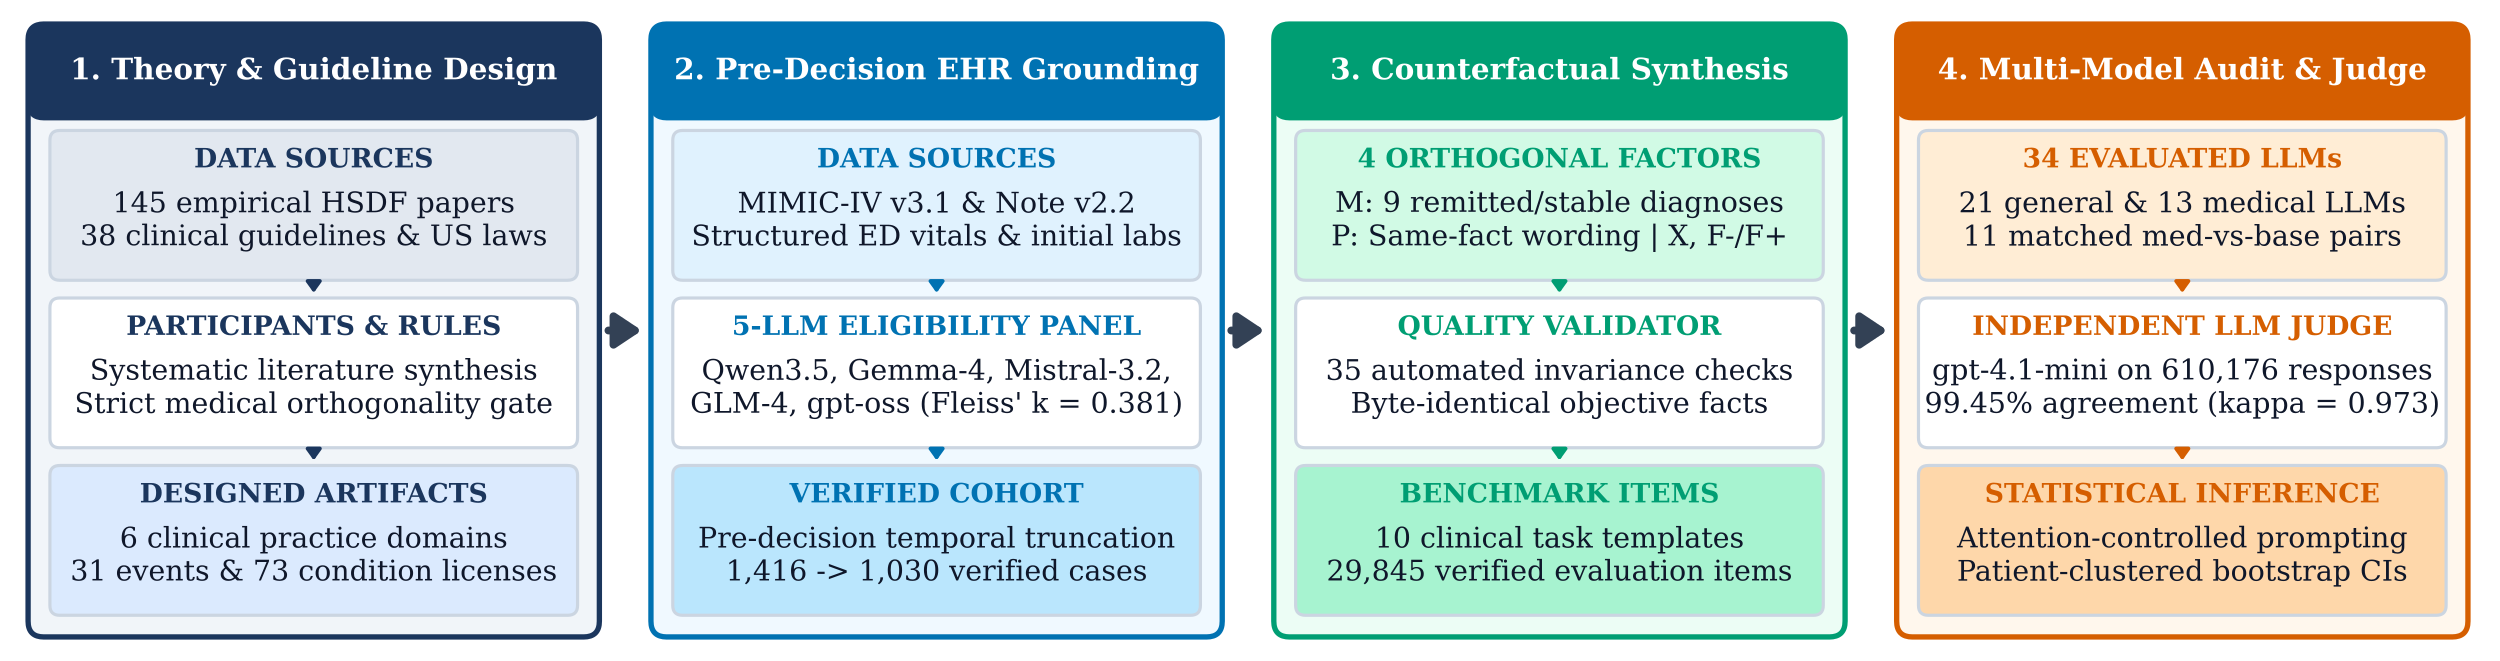
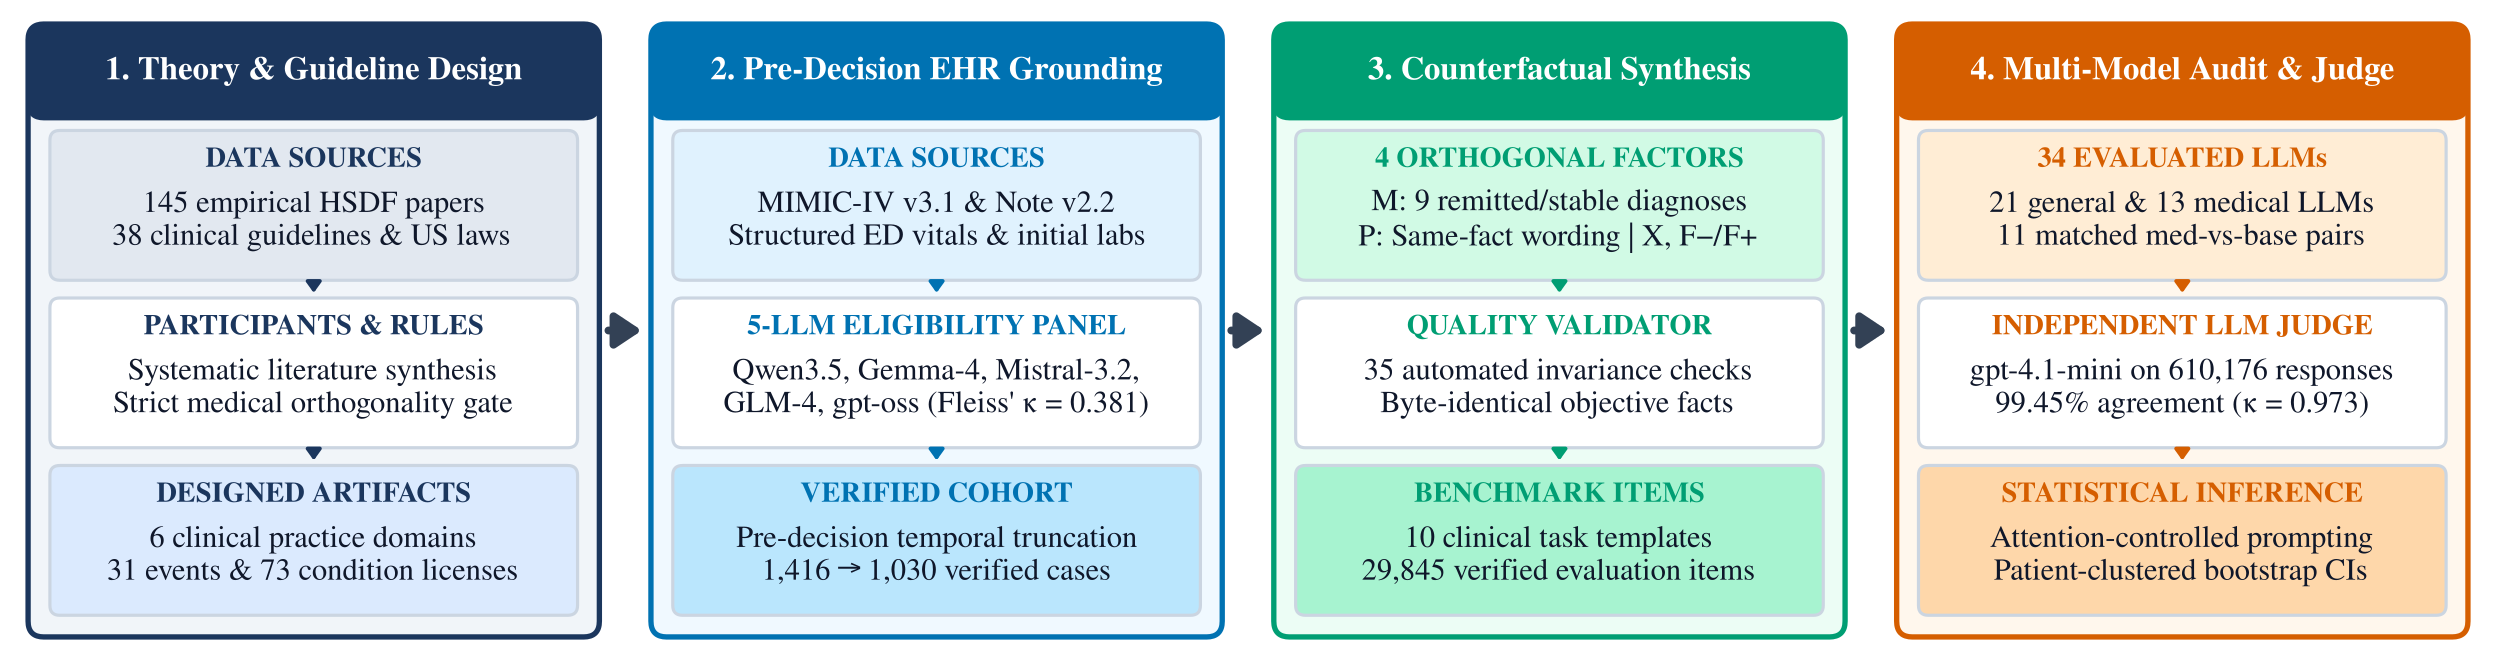
<svg xmlns="http://www.w3.org/2000/svg" width="703.26pt" height="185.94pt" viewBox="0 0 703.26 185.94" version="1.1">
  <defs>
    <style type="text/css">*{stroke-linejoin: round; stroke-linecap: butt}</style>
  </defs>
  <g id="figure_1">
    <g id="patch_1">
      <path d="M 0 185.94  L 703.26 185.94  L 703.26 0  L 0 0  z " style="fill: #ffffff" />
    </g>
    <g id="axes_1">
      <g id="patch_2">
-         <path d="M 12.366 179.179  L 164.142 179.179  Q 168.606 179.179 168.606 174.744  L 168.606 11.196  Q 168.606 6.761 164.142 6.761  L 12.366 6.761  Q 7.902 6.761 7.902 11.196  L 7.902 174.744  Q 7.902 179.179 12.366 179.179  z " clip-path="url(#p5d337032ac)" style="fill: #f1f5f9; stroke: #1b365d; stroke-width: 1.5; stroke-linejoin: miter" />
+         <path d="M 12.366 179.179  L 164.142 179.179  Q 168.606 179.179 168.606 174.744  L 168.606 11.196  Q 168.606 6.761 164.142 6.761  L 12.366 6.761  Q 7.902 6.761 7.902 11.196  L 7.902 174.744  Q 7.902 179.179 12.366 179.179  z " clip-path="url(#pf4daa228f2)" style="fill: #f1f5f9; stroke: #1b365d; stroke-width: 1.5; stroke-linejoin: miter" />
      </g>
      <g id="patch_3">
-         <path d="M 187.578 179.179  L 339.354 179.179  Q 343.818 179.179 343.818 174.744  L 343.818 11.196  Q 343.818 6.761 339.354 6.761  L 187.578 6.761  Q 183.114 6.761 183.114 11.196  L 183.114 174.744  Q 183.114 179.179 187.578 179.179  z " clip-path="url(#p5d337032ac)" style="fill: #f0f9ff; stroke: #0072b2; stroke-width: 1.5; stroke-linejoin: miter" />
+         <path d="M 187.578 179.179  L 339.354 179.179  Q 343.818 179.179 343.818 174.744  L 343.818 11.196  Q 343.818 6.761 339.354 6.761  L 187.578 6.761  Q 183.114 6.761 183.114 11.196  L 183.114 174.744  Q 183.114 179.179 187.578 179.179  z " clip-path="url(#pf4daa228f2)" style="fill: #f0f9ff; stroke: #0072b2; stroke-width: 1.5; stroke-linejoin: miter" />
      </g>
      <g id="patch_4">
-         <path d="M 362.79 179.179  L 514.566 179.179  Q 519.03 179.179 519.03 174.744  L 519.03 11.196  Q 519.03 6.761 514.566 6.761  L 362.79 6.761  Q 358.326 6.761 358.326 11.196  L 358.326 174.744  Q 358.326 179.179 362.79 179.179  z " clip-path="url(#p5d337032ac)" style="fill: #ecfdf5; stroke: #009e73; stroke-width: 1.5; stroke-linejoin: miter" />
+         <path d="M 362.79 179.179  L 514.566 179.179  Q 519.03 179.179 519.03 174.744  L 519.03 11.196  Q 519.03 6.761 514.566 6.761  L 362.79 6.761  Q 358.326 6.761 358.326 11.196  L 358.326 174.744  Q 358.326 179.179 362.79 179.179  z " clip-path="url(#pf4daa228f2)" style="fill: #ecfdf5; stroke: #009e73; stroke-width: 1.5; stroke-linejoin: miter" />
      </g>
      <g id="patch_5">
-         <path d="M 538.002 179.179  L 689.778 179.179  Q 694.242 179.179 694.242 174.744  L 694.242 11.196  Q 694.242 6.761 689.778 6.761  L 538.002 6.761  Q 533.538 6.761 533.538 11.196  L 533.538 174.744  Q 533.538 179.179 538.002 179.179  z " clip-path="url(#p5d337032ac)" style="fill: #fff7ed; stroke: #d55e00; stroke-width: 1.5; stroke-linejoin: miter" />
+         <path d="M 538.002 179.179  L 689.778 179.179  Q 694.242 179.179 694.242 174.744  L 694.242 11.196  Q 694.242 6.761 689.778 6.761  L 538.002 6.761  Q 533.538 6.761 533.538 11.196  L 533.538 174.744  Q 533.538 179.179 538.002 179.179  z " clip-path="url(#pf4daa228f2)" style="fill: #fff7ed; stroke: #d55e00; stroke-width: 1.5; stroke-linejoin: miter" />
      </g>
      <g id="patch_6">
-         <path d="M 12.366 33.372  L 164.142 33.372  Q 168.606 33.372 168.606 28.937  L 168.606 11.196  Q 168.606 6.761 164.142 6.761  L 12.366 6.761  Q 7.902 6.761 7.902 11.196  L 7.902 28.937  Q 7.902 33.372 12.366 33.372  z " clip-path="url(#p5d337032ac)" style="fill: #1b365d; stroke: #1b365d; stroke-linejoin: miter" />
+         <path d="M 12.366 33.372  L 164.142 33.372  Q 168.606 33.372 168.606 28.937  L 168.606 11.196  Q 168.606 6.761 164.142 6.761  L 12.366 6.761  Q 7.902 6.761 7.902 11.196  L 7.902 28.937  Q 7.902 33.372 12.366 33.372  z " clip-path="url(#pf4daa228f2)" style="fill: #1b365d; stroke: #1b365d; stroke-linejoin: miter" />
      </g>
      <g id="patch_7">
-         <path d="M 16.83 78.833  L 159.678 78.833  Q 162.468 78.833 162.468 76.061  L 162.468 39.47  Q 162.468 36.698 159.678 36.698  L 16.83 36.698  Q 14.04 36.698 14.04 39.47  L 14.04 76.061  Q 14.04 78.833 16.83 78.833  z " clip-path="url(#p5d337032ac)" style="fill: #e2e8f0; stroke: #cbd5e1; stroke-width: 0.9; stroke-linejoin: miter" />
+         <path d="M 16.83 78.833  L 159.678 78.833  Q 162.468 78.833 162.468 76.061  L 162.468 39.47  Q 162.468 36.698 159.678 36.698  L 16.83 36.698  Q 14.04 36.698 14.04 39.47  L 14.04 76.061  Q 14.04 78.833 16.83 78.833  z " clip-path="url(#pf4daa228f2)" style="fill: #e2e8f0; stroke: #cbd5e1; stroke-width: 0.9; stroke-linejoin: miter" />
      </g>
      <g id="patch_8">
-         <path d="M 16.83 125.957  L 159.678 125.957  Q 162.468 125.957 162.468 123.185  L 162.468 86.594  Q 162.468 83.822 159.678 83.822  L 16.83 83.822  Q 14.04 83.822 14.04 86.594  L 14.04 123.185  Q 14.04 125.957 16.83 125.957  z " clip-path="url(#p5d337032ac)" style="fill: #ffffff; stroke: #cbd5e1; stroke-width: 0.9; stroke-linejoin: miter" />
+         <path d="M 16.83 125.957  L 159.678 125.957  Q 162.468 125.957 162.468 123.185  L 162.468 86.594  Q 162.468 83.822 159.678 83.822  L 16.83 83.822  Q 14.04 83.822 14.04 86.594  L 14.04 123.185  Q 14.04 125.957 16.83 125.957  z " clip-path="url(#pf4daa228f2)" style="fill: #ffffff; stroke: #cbd5e1; stroke-width: 0.9; stroke-linejoin: miter" />
      </g>
      <g id="patch_9">
-         <path d="M 16.83 173.081  L 159.678 173.081  Q 162.468 173.081 162.468 170.309  L 162.468 133.718  Q 162.468 130.946 159.678 130.946  L 16.83 130.946  Q 14.04 130.946 14.04 133.718  L 14.04 170.309  Q 14.04 173.081 16.83 173.081  z " clip-path="url(#p5d337032ac)" style="fill: #dbeafe; stroke: #cbd5e1; stroke-width: 0.9; stroke-linejoin: miter" />
+         <path d="M 16.83 173.081  L 159.678 173.081  Q 162.468 173.081 162.468 170.309  L 162.468 133.718  Q 162.468 130.946 159.678 130.946  L 16.83 130.946  Q 14.04 130.946 14.04 133.718  L 14.04 170.309  Q 14.04 173.081 16.83 173.081  z " clip-path="url(#pf4daa228f2)" style="fill: #dbeafe; stroke: #cbd5e1; stroke-width: 0.9; stroke-linejoin: miter" />
      </g>
      <g id="patch_10">
-         <path d="M 187.578 33.372  L 339.354 33.372  Q 343.818 33.372 343.818 28.937  L 343.818 11.196  Q 343.818 6.761 339.354 6.761  L 187.578 6.761  Q 183.114 6.761 183.114 11.196  L 183.114 28.937  Q 183.114 33.372 187.578 33.372  z " clip-path="url(#p5d337032ac)" style="fill: #0072b2; stroke: #0072b2; stroke-linejoin: miter" />
+         <path d="M 187.578 33.372  L 339.354 33.372  Q 343.818 33.372 343.818 28.937  L 343.818 11.196  Q 343.818 6.761 339.354 6.761  L 187.578 6.761  Q 183.114 6.761 183.114 11.196  L 183.114 28.937  Q 183.114 33.372 187.578 33.372  z " clip-path="url(#pf4daa228f2)" style="fill: #0072b2; stroke: #0072b2; stroke-linejoin: miter" />
      </g>
      <g id="patch_11">
-         <path d="M 192.042 78.833  L 334.89 78.833  Q 337.68 78.833 337.68 76.061  L 337.68 39.47  Q 337.68 36.698 334.89 36.698  L 192.042 36.698  Q 189.252 36.698 189.252 39.47  L 189.252 76.061  Q 189.252 78.833 192.042 78.833  z " clip-path="url(#p5d337032ac)" style="fill: #e0f2fe; stroke: #cbd5e1; stroke-width: 0.9; stroke-linejoin: miter" />
+         <path d="M 192.042 78.833  L 334.89 78.833  Q 337.68 78.833 337.68 76.061  L 337.68 39.47  Q 337.68 36.698 334.89 36.698  L 192.042 36.698  Q 189.252 36.698 189.252 39.47  L 189.252 76.061  Q 189.252 78.833 192.042 78.833  z " clip-path="url(#pf4daa228f2)" style="fill: #e0f2fe; stroke: #cbd5e1; stroke-width: 0.9; stroke-linejoin: miter" />
      </g>
      <g id="patch_12">
-         <path d="M 192.042 125.957  L 334.89 125.957  Q 337.68 125.957 337.68 123.185  L 337.68 86.594  Q 337.68 83.822 334.89 83.822  L 192.042 83.822  Q 189.252 83.822 189.252 86.594  L 189.252 123.185  Q 189.252 125.957 192.042 125.957  z " clip-path="url(#p5d337032ac)" style="fill: #ffffff; stroke: #cbd5e1; stroke-width: 0.9; stroke-linejoin: miter" />
+         <path d="M 192.042 125.957  L 334.89 125.957  Q 337.68 125.957 337.68 123.185  L 337.68 86.594  Q 337.68 83.822 334.89 83.822  L 192.042 83.822  Q 189.252 83.822 189.252 86.594  L 189.252 123.185  Q 189.252 125.957 192.042 125.957  z " clip-path="url(#pf4daa228f2)" style="fill: #ffffff; stroke: #cbd5e1; stroke-width: 0.9; stroke-linejoin: miter" />
      </g>
      <g id="patch_13">
-         <path d="M 192.042 173.081  L 334.89 173.081  Q 337.68 173.081 337.68 170.309  L 337.68 133.718  Q 337.68 130.946 334.89 130.946  L 192.042 130.946  Q 189.252 130.946 189.252 133.718  L 189.252 170.309  Q 189.252 173.081 192.042 173.081  z " clip-path="url(#p5d337032ac)" style="fill: #bae6fd; stroke: #cbd5e1; stroke-width: 0.9; stroke-linejoin: miter" />
+         <path d="M 192.042 173.081  L 334.89 173.081  Q 337.68 173.081 337.68 170.309  L 337.68 133.718  Q 337.68 130.946 334.89 130.946  L 192.042 130.946  Q 189.252 130.946 189.252 133.718  L 189.252 170.309  Q 189.252 173.081 192.042 173.081  z " clip-path="url(#pf4daa228f2)" style="fill: #bae6fd; stroke: #cbd5e1; stroke-width: 0.9; stroke-linejoin: miter" />
      </g>
      <g id="patch_14">
-         <path d="M 362.79 33.372  L 514.566 33.372  Q 519.03 33.372 519.03 28.937  L 519.03 11.196  Q 519.03 6.761 514.566 6.761  L 362.79 6.761  Q 358.326 6.761 358.326 11.196  L 358.326 28.937  Q 358.326 33.372 362.79 33.372  z " clip-path="url(#p5d337032ac)" style="fill: #009e73; stroke: #009e73; stroke-linejoin: miter" />
+         <path d="M 362.79 33.372  L 514.566 33.372  Q 519.03 33.372 519.03 28.937  L 519.03 11.196  Q 519.03 6.761 514.566 6.761  L 362.79 6.761  Q 358.326 6.761 358.326 11.196  L 358.326 28.937  Q 358.326 33.372 362.79 33.372  z " clip-path="url(#pf4daa228f2)" style="fill: #009e73; stroke: #009e73; stroke-linejoin: miter" />
      </g>
      <g id="patch_15">
-         <path d="M 367.254 78.833  L 510.102 78.833  Q 512.892 78.833 512.892 76.061  L 512.892 39.47  Q 512.892 36.698 510.102 36.698  L 367.254 36.698  Q 364.464 36.698 364.464 39.47  L 364.464 76.061  Q 364.464 78.833 367.254 78.833  z " clip-path="url(#p5d337032ac)" style="fill: #d1fae5; stroke: #cbd5e1; stroke-width: 0.9; stroke-linejoin: miter" />
+         <path d="M 367.254 78.833  L 510.102 78.833  Q 512.892 78.833 512.892 76.061  L 512.892 39.47  Q 512.892 36.698 510.102 36.698  L 367.254 36.698  Q 364.464 36.698 364.464 39.47  L 364.464 76.061  Q 364.464 78.833 367.254 78.833  z " clip-path="url(#pf4daa228f2)" style="fill: #d1fae5; stroke: #cbd5e1; stroke-width: 0.9; stroke-linejoin: miter" />
      </g>
      <g id="patch_16">
-         <path d="M 367.254 125.957  L 510.102 125.957  Q 512.892 125.957 512.892 123.185  L 512.892 86.594  Q 512.892 83.822 510.102 83.822  L 367.254 83.822  Q 364.464 83.822 364.464 86.594  L 364.464 123.185  Q 364.464 125.957 367.254 125.957  z " clip-path="url(#p5d337032ac)" style="fill: #ffffff; stroke: #cbd5e1; stroke-width: 0.9; stroke-linejoin: miter" />
+         <path d="M 367.254 125.957  L 510.102 125.957  Q 512.892 125.957 512.892 123.185  L 512.892 86.594  Q 512.892 83.822 510.102 83.822  L 367.254 83.822  Q 364.464 83.822 364.464 86.594  L 364.464 123.185  Q 364.464 125.957 367.254 125.957  z " clip-path="url(#pf4daa228f2)" style="fill: #ffffff; stroke: #cbd5e1; stroke-width: 0.9; stroke-linejoin: miter" />
      </g>
      <g id="patch_17">
-         <path d="M 367.254 173.081  L 510.102 173.081  Q 512.892 173.081 512.892 170.309  L 512.892 133.718  Q 512.892 130.946 510.102 130.946  L 367.254 130.946  Q 364.464 130.946 364.464 133.718  L 364.464 170.309  Q 364.464 173.081 367.254 173.081  z " clip-path="url(#p5d337032ac)" style="fill: #a7f3d0; stroke: #cbd5e1; stroke-width: 0.9; stroke-linejoin: miter" />
+         <path d="M 367.254 173.081  L 510.102 173.081  Q 512.892 173.081 512.892 170.309  L 512.892 133.718  Q 512.892 130.946 510.102 130.946  L 367.254 130.946  Q 364.464 130.946 364.464 133.718  L 364.464 170.309  Q 364.464 173.081 367.254 173.081  z " clip-path="url(#pf4daa228f2)" style="fill: #a7f3d0; stroke: #cbd5e1; stroke-width: 0.9; stroke-linejoin: miter" />
      </g>
      <g id="patch_18">
-         <path d="M 538.002 33.372  L 689.778 33.372  Q 694.242 33.372 694.242 28.937  L 694.242 11.196  Q 694.242 6.761 689.778 6.761  L 538.002 6.761  Q 533.538 6.761 533.538 11.196  L 533.538 28.937  Q 533.538 33.372 538.002 33.372  z " clip-path="url(#p5d337032ac)" style="fill: #d55e00; stroke: #d55e00; stroke-linejoin: miter" />
+         <path d="M 538.002 33.372  L 689.778 33.372  Q 694.242 33.372 694.242 28.937  L 694.242 11.196  Q 694.242 6.761 689.778 6.761  L 538.002 6.761  Q 533.538 6.761 533.538 11.196  L 533.538 28.937  Q 533.538 33.372 538.002 33.372  z " clip-path="url(#pf4daa228f2)" style="fill: #d55e00; stroke: #d55e00; stroke-linejoin: miter" />
      </g>
      <g id="patch_19">
-         <path d="M 542.466 78.833  L 685.314 78.833  Q 688.104 78.833 688.104 76.061  L 688.104 39.47  Q 688.104 36.698 685.314 36.698  L 542.466 36.698  Q 539.676 36.698 539.676 39.47  L 539.676 76.061  Q 539.676 78.833 542.466 78.833  z " clip-path="url(#p5d337032ac)" style="fill: #ffedd5; stroke: #cbd5e1; stroke-width: 0.9; stroke-linejoin: miter" />
+         <path d="M 542.466 78.833  L 685.314 78.833  Q 688.104 78.833 688.104 76.061  L 688.104 39.47  Q 688.104 36.698 685.314 36.698  L 542.466 36.698  Q 539.676 36.698 539.676 39.47  L 539.676 76.061  Q 539.676 78.833 542.466 78.833  z " clip-path="url(#pf4daa228f2)" style="fill: #ffedd5; stroke: #cbd5e1; stroke-width: 0.9; stroke-linejoin: miter" />
      </g>
      <g id="patch_20">
-         <path d="M 542.466 125.957  L 685.314 125.957  Q 688.104 125.957 688.104 123.185  L 688.104 86.594  Q 688.104 83.822 685.314 83.822  L 542.466 83.822  Q 539.676 83.822 539.676 86.594  L 539.676 123.185  Q 539.676 125.957 542.466 125.957  z " clip-path="url(#p5d337032ac)" style="fill: #ffffff; stroke: #cbd5e1; stroke-width: 0.9; stroke-linejoin: miter" />
+         <path d="M 542.466 125.957  L 685.314 125.957  Q 688.104 125.957 688.104 123.185  L 688.104 86.594  Q 688.104 83.822 685.314 83.822  L 542.466 83.822  Q 539.676 83.822 539.676 86.594  L 539.676 123.185  Q 539.676 125.957 542.466 125.957  z " clip-path="url(#pf4daa228f2)" style="fill: #ffffff; stroke: #cbd5e1; stroke-width: 0.9; stroke-linejoin: miter" />
      </g>
      <g id="patch_21">
-         <path d="M 542.466 173.081  L 685.314 173.081  Q 688.104 173.081 688.104 170.309  L 688.104 133.718  Q 688.104 130.946 685.314 130.946  L 542.466 130.946  Q 539.676 130.946 539.676 133.718  L 539.676 170.309  Q 539.676 173.081 542.466 173.081  z " clip-path="url(#p5d337032ac)" style="fill: #fed7aa; stroke: #cbd5e1; stroke-width: 0.9; stroke-linejoin: miter" />
+         <path d="M 542.466 173.081  L 685.314 173.081  Q 688.104 173.081 688.104 170.309  L 688.104 133.718  Q 688.104 130.946 685.314 130.946  L 542.466 130.946  Q 539.676 130.946 539.676 133.718  L 539.676 170.309  Q 539.676 173.081 542.466 173.081  z " clip-path="url(#pf4daa228f2)" style="fill: #fed7aa; stroke: #cbd5e1; stroke-width: 0.9; stroke-linejoin: miter" />
      </g>
      <g id="text_1">
-         <text style="fill: #ffffff; font: 700 8.3px 'DejaVu Serif', 'Bitstream Vera Serif', 'Computer Modern Roman', 'New Century Schoolbook', 'Century Schoolbook L', 'Utopia', 'ITC Bookman', 'Bookman', 'Nimbus Roman No9 L', 'Times New Roman', 'Times', 'Palatino', 'Charter', serif; text-anchor: middle" x="88.254" y="22.298" transform="rotate(-0 88.254 22.29767)">1. Theory &amp; Guideline Design</text>
+         <text style="fill: #ffffff; font: 700 9.2px 'Nimbus Roman', 'Times New Roman', 'Liberation Serif', 'STIX Two Text', serif; text-anchor: middle" x="88.254" y="22.297" transform="rotate(-0 88.254 22.2974)">1. Theory &amp; Guideline Design</text>
      </g>
      <g id="text_2">
-         <text style="fill: #1b365d; font: 700 7.5px 'DejaVu Serif', 'Bitstream Vera Serif', 'Computer Modern Roman', 'New Century Schoolbook', 'Century Schoolbook L', 'Utopia', 'ITC Bookman', 'Bookman', 'Nimbus Roman No9 L', 'Times New Roman', 'Times', 'Palatino', 'Charter', serif; text-anchor: middle" x="88.254" y="47.084" transform="rotate(-0 88.254 47.08393)">DATA SOURCES</text>
+         <text style="fill: #1b365d; font: 700 8px 'Nimbus Roman', 'Times New Roman', 'Liberation Serif', 'STIX Two Text', serif; text-anchor: middle" x="88.254" y="46.898" transform="rotate(-0 88.254 46.89815)">DATA SOURCES</text>
      </g>
      <g id="text_3">
-         <text style="fill: #0f172a; font: 8px 'DejaVu Serif', 'Bitstream Vera Serif', 'Computer Modern Roman', 'New Century Schoolbook', 'Century Schoolbook L', 'Utopia', 'ITC Bookman', 'Bookman', 'Nimbus Roman No9 L', 'Times New Roman', 'Times', 'Palatino', 'Charter', serif" transform="translate(31.66025 59.72033)">145 empirical HSDF papers</text>
-         <text style="fill: #0f172a; font: 8px 'DejaVu Serif', 'Bitstream Vera Serif', 'Computer Modern Roman', 'New Century Schoolbook', 'Century Schoolbook L', 'Utopia', 'ITC Bookman', 'Bookman', 'Nimbus Roman No9 L', 'Times New Roman', 'Times', 'Palatino', 'Charter', serif" transform="translate(22.53712 68.98252)">38 clinical guidelines &amp; US laws</text>
+         <text style="fill: #0f172a; font: 8.6px 'Nimbus Roman', 'Times New Roman', 'Liberation Serif', 'STIX Two Text', serif" transform="translate(40.12356 59.61761)">145 empirical HSDF papers</text>
+         <text style="fill: #0f172a; font: 8.6px 'Nimbus Roman', 'Times New Roman', 'Liberation Serif', 'STIX Two Text', serif" transform="translate(31.51886 68.82599)">38 clinical guidelines &amp; US laws</text>
      </g>
      <g id="text_4">
-         <text style="fill: #1b365d; font: 700 7.5px 'DejaVu Serif', 'Bitstream Vera Serif', 'Computer Modern Roman', 'New Century Schoolbook', 'Century Schoolbook L', 'Utopia', 'ITC Bookman', 'Bookman', 'Nimbus Roman No9 L', 'Times New Roman', 'Times', 'Palatino', 'Charter', serif; text-anchor: middle" x="88.254" y="94.208" transform="rotate(-0 88.254 94.20793)">PARTICIPANTS &amp; RULES</text>
+         <text style="fill: #1b365d; font: 700 8px 'Nimbus Roman', 'Times New Roman', 'Liberation Serif', 'STIX Two Text', serif; text-anchor: middle" x="88.254" y="94.022" transform="rotate(-0 88.254 94.02215)">PARTICIPANTS &amp; RULES</text>
      </g>
      <g id="text_5">
-         <text style="fill: #0f172a; font: 8px 'DejaVu Serif', 'Bitstream Vera Serif', 'Computer Modern Roman', 'New Century Schoolbook', 'Century Schoolbook L', 'Utopia', 'ITC Bookman', 'Bookman', 'Nimbus Roman No9 L', 'Times New Roman', 'Times', 'Palatino', 'Charter', serif" transform="translate(25.26087 106.7875)">Systematic literature synthesis</text>
-         <text style="fill: #0f172a; font: 8px 'DejaVu Serif', 'Bitstream Vera Serif', 'Computer Modern Roman', 'New Century Schoolbook', 'Century Schoolbook L', 'Utopia', 'ITC Bookman', 'Bookman', 'Nimbus Roman No9 L', 'Times New Roman', 'Times', 'Palatino', 'Charter', serif" transform="translate(20.96025 116.1634)">Strict medical orthogonality gate</text>
+         <text style="fill: #0f172a; font: 8.6px 'Nimbus Roman', 'Times New Roman', 'Liberation Serif', 'STIX Two Text', serif" transform="translate(35.93912 106.7161)">Systematic literature synthesis</text>
+         <text style="fill: #0f172a; font: 8.6px 'Nimbus Roman', 'Times New Roman', 'Liberation Serif', 'STIX Two Text', serif" transform="translate(31.76073 115.9325)">Strict medical orthogonality gate</text>
      </g>
      <g id="text_6">
-         <text style="fill: #1b365d; font: 700 7.5px 'DejaVu Serif', 'Bitstream Vera Serif', 'Computer Modern Roman', 'New Century Schoolbook', 'Century Schoolbook L', 'Utopia', 'ITC Bookman', 'Bookman', 'Nimbus Roman No9 L', 'Times New Roman', 'Times', 'Palatino', 'Charter', serif; text-anchor: middle" x="88.254" y="141.332" transform="rotate(-0 88.254 141.3319)">DESIGNED ARTIFACTS</text>
+         <text style="fill: #1b365d; font: 700 8px 'Nimbus Roman', 'Times New Roman', 'Liberation Serif', 'STIX Two Text', serif; text-anchor: middle" x="88.254" y="141.146" transform="rotate(-0 88.254 141.1462)">DESIGNED ARTIFACTS</text>
      </g>
      <g id="text_7">
-         <text style="fill: #0f172a; font: 8px 'DejaVu Serif', 'Bitstream Vera Serif', 'Computer Modern Roman', 'New Century Schoolbook', 'Century Schoolbook L', 'Utopia', 'ITC Bookman', 'Bookman', 'Nimbus Roman No9 L', 'Times New Roman', 'Times', 'Palatino', 'Charter', serif" transform="translate(33.68962 154.0252)">6 clinical practice domains</text>
-         <text style="fill: #0f172a; font: 8px 'DejaVu Serif', 'Bitstream Vera Serif', 'Computer Modern Roman', 'New Century Schoolbook', 'Century Schoolbook L', 'Utopia', 'ITC Bookman', 'Bookman', 'Nimbus Roman No9 L', 'Times New Roman', 'Times', 'Palatino', 'Charter', serif" transform="translate(19.77525 163.2874)">31 events &amp; 73 condition licenses</text>
+         <text style="fill: #0f172a; font: 8.6px 'Nimbus Roman', 'Times New Roman', 'Liberation Serif', 'STIX Two Text', serif" transform="translate(42.03639 153.8528)">6 clinical practice domains</text>
+         <text style="fill: #0f172a; font: 8.6px 'Nimbus Roman', 'Times New Roman', 'Liberation Serif', 'STIX Two Text', serif" transform="translate(30.08642 163.0612)">31 events &amp; 73 condition licenses</text>
      </g>
      <g id="text_8">
-         <text style="fill: #ffffff; font: 700 8.3px 'DejaVu Serif', 'Bitstream Vera Serif', 'Computer Modern Roman', 'New Century Schoolbook', 'Century Schoolbook L', 'Utopia', 'ITC Bookman', 'Bookman', 'Nimbus Roman No9 L', 'Times New Roman', 'Times', 'Palatino', 'Charter', serif; text-anchor: middle" x="263.466" y="22.298" transform="rotate(-0 263.466 22.29767)">2. Pre-Decision EHR Grounding</text>
+         <text style="fill: #ffffff; font: 700 9.2px 'Nimbus Roman', 'Times New Roman', 'Liberation Serif', 'STIX Two Text', serif; text-anchor: middle" x="263.466" y="22.297" transform="rotate(-0 263.466 22.2974)">2. Pre-Decision EHR Grounding</text>
      </g>
      <g id="text_9">
-         <text style="fill: #0072b2; font: 700 7.5px 'DejaVu Serif', 'Bitstream Vera Serif', 'Computer Modern Roman', 'New Century Schoolbook', 'Century Schoolbook L', 'Utopia', 'ITC Bookman', 'Bookman', 'Nimbus Roman No9 L', 'Times New Roman', 'Times', 'Palatino', 'Charter', serif; text-anchor: middle" x="263.466" y="47.084" transform="rotate(-0 263.466 47.08393)">DATA SOURCES</text>
+         <text style="fill: #0072b2; font: 700 8px 'Nimbus Roman', 'Times New Roman', 'Liberation Serif', 'STIX Two Text', serif; text-anchor: middle" x="263.466" y="46.898" transform="rotate(-0 263.466 46.89815)">DATA SOURCES</text>
      </g>
      <g id="text_10">
-         <text style="fill: #0f172a; font: 8px 'DejaVu Serif', 'Bitstream Vera Serif', 'Computer Modern Roman', 'New Century Schoolbook', 'Century Schoolbook L', 'Utopia', 'ITC Bookman', 'Bookman', 'Nimbus Roman No9 L', 'Times New Roman', 'Times', 'Palatino', 'Charter', serif" transform="translate(207.4623 59.77721)">MIMIC-IV v3.1 &amp; Note v2.2</text>
-         <text style="fill: #0f172a; font: 8px 'DejaVu Serif', 'Bitstream Vera Serif', 'Computer Modern Roman', 'New Century Schoolbook', 'Century Schoolbook L', 'Utopia', 'ITC Bookman', 'Bookman', 'Nimbus Roman No9 L', 'Times New Roman', 'Times', 'Palatino', 'Charter', serif" transform="translate(194.4954 69.03939)">Structured ED vitals &amp; initial labs</text>
+         <text style="fill: #0f172a; font: 8.6px 'Nimbus Roman', 'Times New Roman', 'Liberation Serif', 'STIX Two Text', serif" transform="translate(213.0653 59.60014)">MIMIC-IV v3.1 &amp; Note v2.2</text>
+         <text style="fill: #0f172a; font: 8.6px 'Nimbus Roman', 'Times New Roman', 'Liberation Serif', 'STIX Two Text', serif" transform="translate(204.8187 68.80852)">Structured ED vitals &amp; initial labs</text>
      </g>
      <g id="text_11">
-         <text style="fill: #0072b2; font: 700 7.5px 'DejaVu Serif', 'Bitstream Vera Serif', 'Computer Modern Roman', 'New Century Schoolbook', 'Century Schoolbook L', 'Utopia', 'ITC Bookman', 'Bookman', 'Nimbus Roman No9 L', 'Times New Roman', 'Times', 'Palatino', 'Charter', serif; text-anchor: middle" x="263.466" y="94.208" transform="rotate(-0 263.466 94.20793)">5-LLM ELIGIBILITY PANEL</text>
+         <text style="fill: #0072b2; font: 700 8px 'Nimbus Roman', 'Times New Roman', 'Liberation Serif', 'STIX Two Text', serif; text-anchor: middle" x="263.466" y="94.022" transform="rotate(-0 263.466 94.02215)">5-LLM ELIGIBILITY PANEL</text>
      </g>
      <g id="text_12">
-         <text style="fill: #0f172a; font: 8px 'DejaVu Serif', 'Bitstream Vera Serif', 'Computer Modern Roman', 'New Century Schoolbook', 'Century Schoolbook L', 'Utopia', 'ITC Bookman', 'Bookman', 'Nimbus Roman No9 L', 'Times New Roman', 'Times', 'Palatino', 'Charter', serif" transform="translate(197.346 106.8443)">Qwen3.5, Gemma-4, Mistral-3.2,</text>
-         <text style="fill: #0f172a; font: 8px 'DejaVu Serif', 'Bitstream Vera Serif', 'Computer Modern Roman', 'New Century Schoolbook', 'Century Schoolbook L', 'Utopia', 'ITC Bookman', 'Bookman', 'Nimbus Roman No9 L', 'Times New Roman', 'Times', 'Palatino', 'Charter', serif" transform="translate(194.146 116.1065)">GLM-4, gpt-oss (Fleiss' k = 0.381)</text>
+         <text style="fill: #0f172a; font: 8.6px 'Nimbus Roman', 'Times New Roman', 'Liberation Serif', 'STIX Two Text', serif" transform="translate(206.0214 106.7201)">Qwen3.5, Gemma-4, Mistral-3.2,</text>
+         <text style="fill: #0f172a; font: 8.6px 'Nimbus Roman', 'Times New Roman', 'Liberation Serif', 'STIX Two Text', serif" transform="translate(203.5146 115.9285)">GLM-4, gpt-oss (Fleiss' κ = 0.381)</text>
      </g>
      <g id="text_13">
-         <text style="fill: #0072b2; font: 700 7.5px 'DejaVu Serif', 'Bitstream Vera Serif', 'Computer Modern Roman', 'New Century Schoolbook', 'Century Schoolbook L', 'Utopia', 'ITC Bookman', 'Bookman', 'Nimbus Roman No9 L', 'Times New Roman', 'Times', 'Palatino', 'Charter', serif; text-anchor: middle" x="263.466" y="141.332" transform="rotate(-0 263.466 141.3319)">VERIFIED COHORT</text>
+         <text style="fill: #0072b2; font: 700 8px 'Nimbus Roman', 'Times New Roman', 'Liberation Serif', 'STIX Two Text', serif; text-anchor: middle" x="263.466" y="141.146" transform="rotate(-0 263.466 141.1462)">VERIFIED COHORT</text>
      </g>
      <g id="text_14">
-         <text style="fill: #0f172a; font: 8px 'DejaVu Serif', 'Bitstream Vera Serif', 'Computer Modern Roman', 'New Century Schoolbook', 'Century Schoolbook L', 'Utopia', 'ITC Bookman', 'Bookman', 'Nimbus Roman No9 L', 'Times New Roman', 'Times', 'Palatino', 'Charter', serif" transform="translate(196.356 154.0252)">Pre-decision temporal truncation</text>
-         <text style="fill: #0f172a; font: 8px 'DejaVu Serif', 'Bitstream Vera Serif', 'Computer Modern Roman', 'New Century Schoolbook', 'Century Schoolbook L', 'Utopia', 'ITC Bookman', 'Bookman', 'Nimbus Roman No9 L', 'Times New Roman', 'Times', 'Palatino', 'Charter', serif" transform="translate(204.1704 163.2874)">1,416 -&gt; 1,030 verified cases</text>
+         <text style="fill: #0f172a; font: 8.6px 'Nimbus Roman', 'Times New Roman', 'Liberation Serif', 'STIX Two Text', serif" transform="translate(207.097 153.8481)">Pre-decision temporal truncation</text>
+         <text style="fill: #0f172a; font: 8.6px 'Nimbus Roman', 'Times New Roman', 'Liberation Serif', 'STIX Two Text', serif" transform="translate(214.2639 163.0565)">1,416 → 1,030 verified cases</text>
      </g>
      <g id="text_15">
-         <text style="fill: #ffffff; font: 700 8.3px 'DejaVu Serif', 'Bitstream Vera Serif', 'Computer Modern Roman', 'New Century Schoolbook', 'Century Schoolbook L', 'Utopia', 'ITC Bookman', 'Bookman', 'Nimbus Roman No9 L', 'Times New Roman', 'Times', 'Palatino', 'Charter', serif; text-anchor: middle" x="438.678" y="22.298" transform="rotate(-0 438.678 22.29767)">3. Counterfactual Synthesis</text>
+         <text style="fill: #ffffff; font: 700 9.2px 'Nimbus Roman', 'Times New Roman', 'Liberation Serif', 'STIX Two Text', serif; text-anchor: middle" x="438.678" y="22.307" transform="rotate(-0 438.678 22.30674)">3. Counterfactual Synthesis</text>
      </g>
      <g id="text_16">
-         <text style="fill: #009e73; font: 700 7.5px 'DejaVu Serif', 'Bitstream Vera Serif', 'Computer Modern Roman', 'New Century Schoolbook', 'Century Schoolbook L', 'Utopia', 'ITC Bookman', 'Bookman', 'Nimbus Roman No9 L', 'Times New Roman', 'Times', 'Palatino', 'Charter', serif; text-anchor: middle" x="438.678" y="47.084" transform="rotate(-0 438.678 47.08393)">4 ORTHOGONAL FACTORS</text>
+         <text style="fill: #009e73; font: 700 8px 'Nimbus Roman', 'Times New Roman', 'Liberation Serif', 'STIX Two Text', serif; text-anchor: middle" x="438.678" y="46.898" transform="rotate(-0 438.678 46.89815)">4 ORTHOGONAL FACTORS</text>
      </g>
      <g id="text_17">
-         <text style="fill: #0f172a; font: 8px 'DejaVu Serif', 'Bitstream Vera Serif', 'Computer Modern Roman', 'New Century Schoolbook', 'Century Schoolbook L', 'Utopia', 'ITC Bookman', 'Bookman', 'Nimbus Roman No9 L', 'Times New Roman', 'Times', 'Palatino', 'Charter', serif" transform="translate(375.5386 59.58721)">M: 9 remitted/stable diagnoses</text>
-         <text style="fill: #0f172a; font: 8px 'DejaVu Serif', 'Bitstream Vera Serif', 'Computer Modern Roman', 'New Century Schoolbook', 'Century Schoolbook L', 'Utopia', 'ITC Bookman', 'Bookman', 'Nimbus Roman No9 L', 'Times New Roman', 'Times', 'Palatino', 'Charter', serif" transform="translate(374.468 69.00689)">P: Same-fact wording | X, F-/F+</text>
+         <text style="fill: #0f172a; font: 8.6px 'Nimbus Roman', 'Times New Roman', 'Liberation Serif', 'STIX Two Text', serif" transform="translate(385.7652 59.10312)">M: 9 remitted/stable diagnoses</text>
+         <text style="fill: #0f172a; font: 8.6px 'Nimbus Roman', 'Times New Roman', 'Liberation Serif', 'STIX Two Text', serif" transform="translate(382.086 69.03007)">P: Same-fact wording | X, F−/F+</text>
      </g>
      <g id="text_18">
-         <text style="fill: #009e73; font: 700 7.5px 'DejaVu Serif', 'Bitstream Vera Serif', 'Computer Modern Roman', 'New Century Schoolbook', 'Century Schoolbook L', 'Utopia', 'ITC Bookman', 'Bookman', 'Nimbus Roman No9 L', 'Times New Roman', 'Times', 'Palatino', 'Charter', serif; text-anchor: middle" x="438.678" y="94.208" transform="rotate(-0 438.678 94.20793)">QUALITY VALIDATOR</text>
+         <text style="fill: #009e73; font: 700 8px 'Nimbus Roman', 'Times New Roman', 'Liberation Serif', 'STIX Two Text', serif; text-anchor: middle" x="438.678" y="94.022" transform="rotate(-0 438.678 94.02215)">QUALITY VALIDATOR</text>
      </g>
      <g id="text_19">
-         <text style="fill: #0f172a; font: 8px 'DejaVu Serif', 'Bitstream Vera Serif', 'Computer Modern Roman', 'New Century Schoolbook', 'Century Schoolbook L', 'Utopia', 'ITC Bookman', 'Bookman', 'Nimbus Roman No9 L', 'Times New Roman', 'Times', 'Palatino', 'Charter', serif" transform="translate(372.923 106.8443)">35 automated invariance checks</text>
-         <text style="fill: #0f172a; font: 8px 'DejaVu Serif', 'Bitstream Vera Serif', 'Computer Modern Roman', 'New Century Schoolbook', 'Century Schoolbook L', 'Utopia', 'ITC Bookman', 'Bookman', 'Nimbus Roman No9 L', 'Times New Roman', 'Times', 'Palatino', 'Charter', serif" transform="translate(379.938 116.1065)">Byte-identical objective facts</text>
+         <text style="fill: #0f172a; font: 8.6px 'Nimbus Roman', 'Times New Roman', 'Liberation Serif', 'STIX Two Text', serif" transform="translate(383.6273 106.7201)">35 automated invariance checks</text>
+         <text style="fill: #0f172a; font: 8.6px 'Nimbus Roman', 'Times New Roman', 'Liberation Serif', 'STIX Two Text', serif" transform="translate(388.2807 115.9285)">Byte-identical objective facts</text>
      </g>
      <g id="text_20">
-         <text style="fill: #009e73; font: 700 7.5px 'DejaVu Serif', 'Bitstream Vera Serif', 'Computer Modern Roman', 'New Century Schoolbook', 'Century Schoolbook L', 'Utopia', 'ITC Bookman', 'Bookman', 'Nimbus Roman No9 L', 'Times New Roman', 'Times', 'Palatino', 'Charter', serif; text-anchor: middle" x="438.678" y="141.332" transform="rotate(-0 438.678 141.3319)">BENCHMARK ITEMS</text>
+         <text style="fill: #009e73; font: 700 8px 'Nimbus Roman', 'Times New Roman', 'Liberation Serif', 'STIX Two Text', serif; text-anchor: middle" x="438.678" y="141.146" transform="rotate(-0 438.678 141.1462)">BENCHMARK ITEMS</text>
      </g>
      <g id="text_21">
-         <text style="fill: #0f172a; font: 8px 'DejaVu Serif', 'Bitstream Vera Serif', 'Computer Modern Roman', 'New Century Schoolbook', 'Century Schoolbook L', 'Utopia', 'ITC Bookman', 'Bookman', 'Nimbus Roman No9 L', 'Times New Roman', 'Times', 'Palatino', 'Charter', serif" transform="translate(386.7261 154.0252)">10 clinical task templates</text>
-         <text style="fill: #0f172a; font: 8px 'DejaVu Serif', 'Bitstream Vera Serif', 'Computer Modern Roman', 'New Century Schoolbook', 'Century Schoolbook L', 'Utopia', 'ITC Bookman', 'Bookman', 'Nimbus Roman No9 L', 'Times New Roman', 'Times', 'Palatino', 'Charter', serif" transform="translate(373.1368 163.2874)">29,845 verified evaluation items</text>
+         <text style="fill: #0f172a; font: 8.6px 'Nimbus Roman', 'Times New Roman', 'Liberation Serif', 'STIX Two Text', serif" transform="translate(395.0834 153.8481)">10 clinical task templates</text>
+         <text style="fill: #0f172a; font: 8.6px 'Nimbus Roman', 'Times New Roman', 'Liberation Serif', 'STIX Two Text', serif" transform="translate(383.0226 163.0565)">29,845 verified evaluation items</text>
      </g>
      <g id="text_22">
-         <text style="fill: #ffffff; font: 700 8.3px 'DejaVu Serif', 'Bitstream Vera Serif', 'Computer Modern Roman', 'New Century Schoolbook', 'Century Schoolbook L', 'Utopia', 'ITC Bookman', 'Bookman', 'Nimbus Roman No9 L', 'Times New Roman', 'Times', 'Palatino', 'Charter', serif; text-anchor: middle" x="613.89" y="22.298" transform="rotate(-0 613.89 22.29767)">4. Multi-Model Audit &amp; Judge</text>
+         <text style="fill: #ffffff; font: 700 9.2px 'Nimbus Roman', 'Times New Roman', 'Liberation Serif', 'STIX Two Text', serif; text-anchor: middle" x="613.89" y="22.297" transform="rotate(-0 613.89 22.2974)">4. Multi-Model Audit &amp; Judge</text>
      </g>
      <g id="text_23">
-         <text style="fill: #d55e00; font: 700 7.5px 'DejaVu Serif', 'Bitstream Vera Serif', 'Computer Modern Roman', 'New Century Schoolbook', 'Century Schoolbook L', 'Utopia', 'ITC Bookman', 'Bookman', 'Nimbus Roman No9 L', 'Times New Roman', 'Times', 'Palatino', 'Charter', serif; text-anchor: middle" x="613.89" y="47.084" transform="rotate(-0 613.89 47.08393)">34 EVALUATED LLMs</text>
+         <text style="fill: #d55e00; font: 700 8px 'Nimbus Roman', 'Times New Roman', 'Liberation Serif', 'STIX Two Text', serif; text-anchor: middle" x="613.89" y="46.898" transform="rotate(-0 613.89 46.89815)">34 EVALUATED LLMs</text>
      </g>
      <g id="text_24">
-         <text style="fill: #0f172a; font: 8px 'DejaVu Serif', 'Bitstream Vera Serif', 'Computer Modern Roman', 'New Century Schoolbook', 'Century Schoolbook L', 'Utopia', 'ITC Bookman', 'Bookman', 'Nimbus Roman No9 L', 'Times New Roman', 'Times', 'Palatino', 'Charter', serif" transform="translate(550.9794 59.72033)">21 general &amp; 13 medical LLMs</text>
-         <text style="fill: #0f172a; font: 8px 'DejaVu Serif', 'Bitstream Vera Serif', 'Computer Modern Roman', 'New Century Schoolbook', 'Century Schoolbook L', 'Utopia', 'ITC Bookman', 'Bookman', 'Nimbus Roman No9 L', 'Times New Roman', 'Times', 'Palatino', 'Charter', serif" transform="translate(552.1638 69.09627)">11 matched med-vs-base pairs</text>
+         <text style="fill: #0f172a; font: 8.6px 'Nimbus Roman', 'Times New Roman', 'Liberation Serif', 'STIX Two Text', serif" transform="translate(559.5501 59.59611)">21 general &amp; 13 medical LLMs</text>
+         <text style="fill: #0f172a; font: 8.6px 'Nimbus Roman', 'Times New Roman', 'Liberation Serif', 'STIX Two Text', serif" transform="translate(561.7035 68.81255)">11 matched med-vs-base pairs</text>
      </g>
      <g id="text_25">
-         <text style="fill: #d55e00; font: 700 7.5px 'DejaVu Serif', 'Bitstream Vera Serif', 'Computer Modern Roman', 'New Century Schoolbook', 'Century Schoolbook L', 'Utopia', 'ITC Bookman', 'Bookman', 'Nimbus Roman No9 L', 'Times New Roman', 'Times', 'Palatino', 'Charter', serif; text-anchor: middle" x="613.89" y="94.208" transform="rotate(-0 613.89 94.20793)">INDEPENDENT LLM JUDGE</text>
+         <text style="fill: #d55e00; font: 700 8px 'Nimbus Roman', 'Times New Roman', 'Liberation Serif', 'STIX Two Text', serif; text-anchor: middle" x="613.89" y="94.022" transform="rotate(-0 613.89 94.02215)">INDEPENDENT LLM JUDGE</text>
      </g>
      <g id="text_26">
-         <text style="fill: #0f172a; font: 8px 'DejaVu Serif', 'Bitstream Vera Serif', 'Computer Modern Roman', 'New Century Schoolbook', 'Century Schoolbook L', 'Utopia', 'ITC Bookman', 'Bookman', 'Nimbus Roman No9 L', 'Times New Roman', 'Times', 'Palatino', 'Charter', serif" transform="translate(543.4794 106.7306)">gpt-4.1-mini on 610,176 responses</text>
-         <text style="fill: #0f172a; font: 8px 'DejaVu Serif', 'Bitstream Vera Serif', 'Computer Modern Roman', 'New Century Schoolbook', 'Century Schoolbook L', 'Utopia', 'ITC Bookman', 'Bookman', 'Nimbus Roman No9 L', 'Times New Roman', 'Times', 'Palatino', 'Charter', serif" transform="translate(541.3769 116.1065)">99.45% agreement (kappa = 0.973)</text>
+         <text style="fill: #0f172a; font: 8.6px 'Nimbus Roman', 'Times New Roman', 'Liberation Serif', 'STIX Two Text', serif" transform="translate(554.0508 106.6939)">gpt-4.1-mini on 610,176 responses</text>
+         <text style="fill: #0f172a; font: 8.6px 'Nimbus Roman', 'Times New Roman', 'Liberation Serif', 'STIX Two Text', serif" transform="translate(561.2916 115.9641)">99.45% agreement (κ = 0.973)</text>
      </g>
      <g id="text_27">
-         <text style="fill: #d55e00; font: 700 7.5px 'DejaVu Serif', 'Bitstream Vera Serif', 'Computer Modern Roman', 'New Century Schoolbook', 'Century Schoolbook L', 'Utopia', 'ITC Bookman', 'Bookman', 'Nimbus Roman No9 L', 'Times New Roman', 'Times', 'Palatino', 'Charter', serif; text-anchor: middle" x="613.89" y="141.332" transform="rotate(-0 613.89 141.3319)">STATISTICAL INFERENCE</text>
+         <text style="fill: #d55e00; font: 700 8px 'Nimbus Roman', 'Times New Roman', 'Liberation Serif', 'STIX Two Text', serif; text-anchor: middle" x="613.89" y="141.146" transform="rotate(-0 613.89 141.1462)">STATISTICAL INFERENCE</text>
      </g>
      <g id="text_28">
-         <text style="fill: #0f172a; font: 8px 'DejaVu Serif', 'Bitstream Vera Serif', 'Computer Modern Roman', 'New Century Schoolbook', 'Century Schoolbook L', 'Utopia', 'ITC Bookman', 'Bookman', 'Nimbus Roman No9 L', 'Times New Roman', 'Times', 'Palatino', 'Charter', serif" transform="translate(550.5213 153.9683)">Attention-controlled prompting</text>
-         <text style="fill: #0f172a; font: 8px 'DejaVu Serif', 'Bitstream Vera Serif', 'Computer Modern Roman', 'New Century Schoolbook', 'Century Schoolbook L', 'Utopia', 'ITC Bookman', 'Bookman', 'Nimbus Roman No9 L', 'Times New Roman', 'Times', 'Palatino', 'Charter', serif" transform="translate(550.5031 163.3443)">Patient-clustered bootstrap CIs</text>
+         <text style="fill: #0f172a; font: 8.6px 'Nimbus Roman', 'Times New Roman', 'Liberation Serif', 'STIX Two Text', serif" transform="translate(559.7839 153.8441)">Attention-controlled prompting</text>
+         <text style="fill: #0f172a; font: 8.6px 'Nimbus Roman', 'Times New Roman', 'Liberation Serif', 'STIX Two Text', serif" transform="translate(560.8616 163.0606)">Patient-clustered bootstrap CIs</text>
      </g>
      <g id="patch_22">
        <path d="M 88.254 80.276  Q 88.254 81.328 88.254 81.437  " style="fill: none; stroke: #1b365d; stroke-width: 1.1; stroke-linecap: round" />
        <path d="M 89.964 79.062  L 88.254 81.437  L 86.544 79.062  z " style="fill: #1b365d; stroke: #1b365d; stroke-width: 1.1; stroke-linecap: round" />
      </g>
      <g id="patch_23">
        <path d="M 88.254 127.4  Q 88.254 128.452 88.254 128.561  " style="fill: none; stroke: #1b365d; stroke-width: 1.1; stroke-linecap: round" />
        <path d="M 89.964 126.186  L 88.254 128.561  L 86.544 126.186  z " style="fill: #1b365d; stroke: #1b365d; stroke-width: 1.1; stroke-linecap: round" />
      </g>
      <g id="patch_24">
        <path d="M 263.466 80.276  Q 263.466 81.328 263.466 81.437  " style="fill: none; stroke: #0072b2; stroke-width: 1.1; stroke-linecap: round" />
        <path d="M 265.176 79.062  L 263.466 81.437  L 261.756 79.062  z " style="fill: #0072b2; stroke: #0072b2; stroke-width: 1.1; stroke-linecap: round" />
      </g>
      <g id="patch_25">
        <path d="M 263.466 127.4  Q 263.466 128.452 263.466 128.561  " style="fill: none; stroke: #0072b2; stroke-width: 1.1; stroke-linecap: round" />
        <path d="M 265.176 126.186  L 263.466 128.561  L 261.756 126.186  z " style="fill: #0072b2; stroke: #0072b2; stroke-width: 1.1; stroke-linecap: round" />
      </g>
      <g id="patch_26">
        <path d="M 438.678 80.276  Q 438.678 81.328 438.678 81.437  " style="fill: none; stroke: #009e73; stroke-width: 1.1; stroke-linecap: round" />
        <path d="M 440.388 79.062  L 438.678 81.437  L 436.968 79.062  z " style="fill: #009e73; stroke: #009e73; stroke-width: 1.1; stroke-linecap: round" />
      </g>
      <g id="patch_27">
        <path d="M 438.678 127.4  Q 438.678 128.452 438.678 128.561  " style="fill: none; stroke: #009e73; stroke-width: 1.1; stroke-linecap: round" />
        <path d="M 440.388 126.186  L 438.678 128.561  L 436.968 126.186  z " style="fill: #009e73; stroke: #009e73; stroke-width: 1.1; stroke-linecap: round" />
      </g>
      <g id="patch_28">
        <path d="M 613.89 80.276  Q 613.89 81.328 613.89 81.437  " style="fill: none; stroke: #d55e00; stroke-width: 1.1; stroke-linecap: round" />
        <path d="M 615.6 79.062  L 613.89 81.437  L 612.18 79.062  z " style="fill: #d55e00; stroke: #d55e00; stroke-width: 1.1; stroke-linecap: round" />
      </g>
      <g id="patch_29">
        <path d="M 613.89 127.4  Q 613.89 128.452 613.89 128.561  " style="fill: none; stroke: #d55e00; stroke-width: 1.1; stroke-linecap: round" />
        <path d="M 615.6 126.186  L 613.89 128.561  L 612.18 126.186  z " style="fill: #d55e00; stroke: #d55e00; stroke-width: 1.1; stroke-linecap: round" />
      </g>
      <g id="patch_30">
-         <path d="M 171.162 92.97  Q 175.859 92.97 178.573 92.97  " clip-path="url(#p5d337032ac)" style="fill: none; stroke: #334155; stroke-width: 2.2; stroke-linecap: round" />
-         <path d="M 172.573 88.97  L 178.573 92.97  L 172.573 96.97  z " clip-path="url(#p5d337032ac)" style="fill: #334155; stroke: #334155; stroke-width: 2.2; stroke-linecap: round" />
+         <path d="M 171.162 92.97  Q 175.859 92.97 178.573 92.97  " clip-path="url(#pf4daa228f2)" style="fill: none; stroke: #334155; stroke-width: 2.2; stroke-linecap: round" />
+         <path d="M 172.573 88.97  L 178.573 92.97  L 172.573 96.97  z " clip-path="url(#pf4daa228f2)" style="fill: #334155; stroke: #334155; stroke-width: 2.2; stroke-linecap: round" />
      </g>
      <g id="patch_31">
-         <path d="M 346.374 92.97  Q 351.071 92.97 353.785 92.97  " clip-path="url(#p5d337032ac)" style="fill: none; stroke: #334155; stroke-width: 2.2; stroke-linecap: round" />
-         <path d="M 347.785 88.97  L 353.785 92.97  L 347.785 96.97  z " clip-path="url(#p5d337032ac)" style="fill: #334155; stroke: #334155; stroke-width: 2.2; stroke-linecap: round" />
+         <path d="M 346.374 92.97  Q 351.071 92.97 353.785 92.97  " clip-path="url(#pf4daa228f2)" style="fill: none; stroke: #334155; stroke-width: 2.2; stroke-linecap: round" />
+         <path d="M 347.785 88.97  L 353.785 92.97  L 347.785 96.97  z " clip-path="url(#pf4daa228f2)" style="fill: #334155; stroke: #334155; stroke-width: 2.2; stroke-linecap: round" />
      </g>
      <g id="patch_32">
-         <path d="M 521.586 92.97  Q 526.283 92.97 528.997 92.97  " clip-path="url(#p5d337032ac)" style="fill: none; stroke: #334155; stroke-width: 2.2; stroke-linecap: round" />
-         <path d="M 522.997 88.97  L 528.997 92.97  L 522.997 96.97  z " clip-path="url(#p5d337032ac)" style="fill: #334155; stroke: #334155; stroke-width: 2.2; stroke-linecap: round" />
+         <path d="M 521.586 92.97  Q 526.283 92.97 528.997 92.97  " clip-path="url(#pf4daa228f2)" style="fill: none; stroke: #334155; stroke-width: 2.2; stroke-linecap: round" />
+         <path d="M 522.997 88.97  L 528.997 92.97  L 522.997 96.97  z " clip-path="url(#pf4daa228f2)" style="fill: #334155; stroke: #334155; stroke-width: 2.2; stroke-linecap: round" />
      </g>
    </g>
  </g>
  <defs>
-     <clipPath id="p5d337032ac">
+     <clipPath id="pf4daa228f2">
      <rect x="2.88" y="2.88" width="697.5" height="180.18" />
    </clipPath>
  </defs>
</svg>
